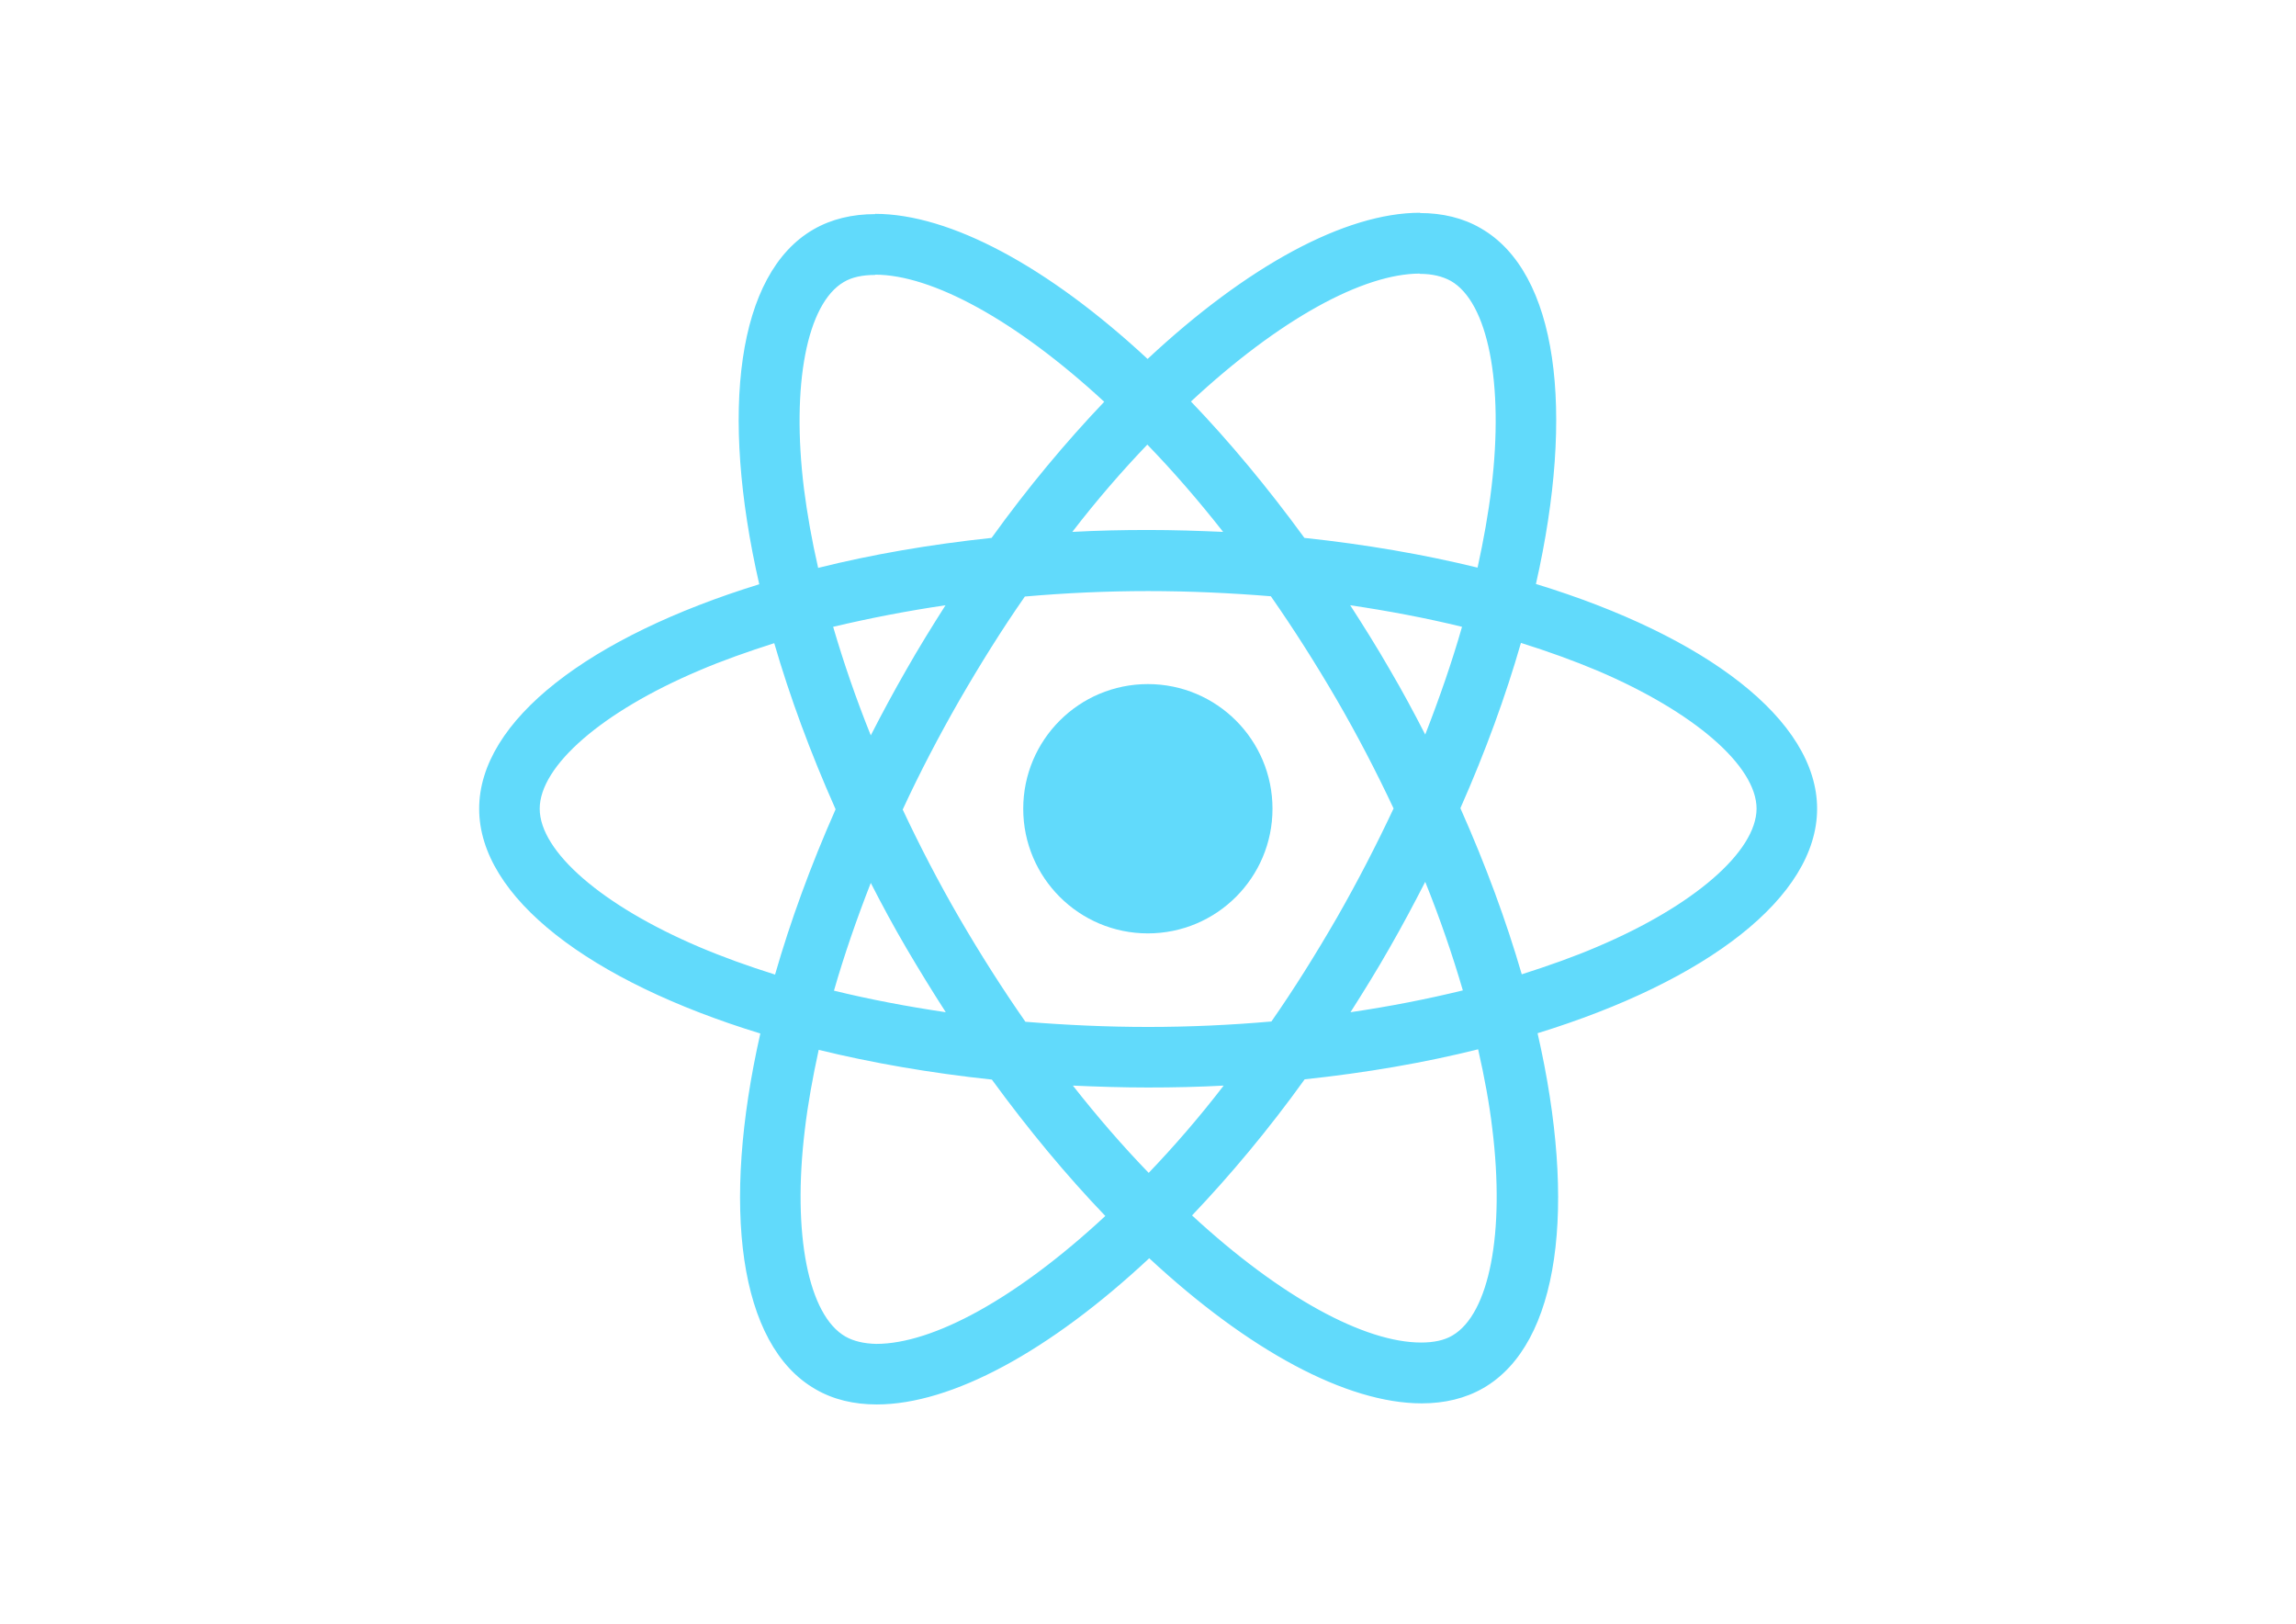
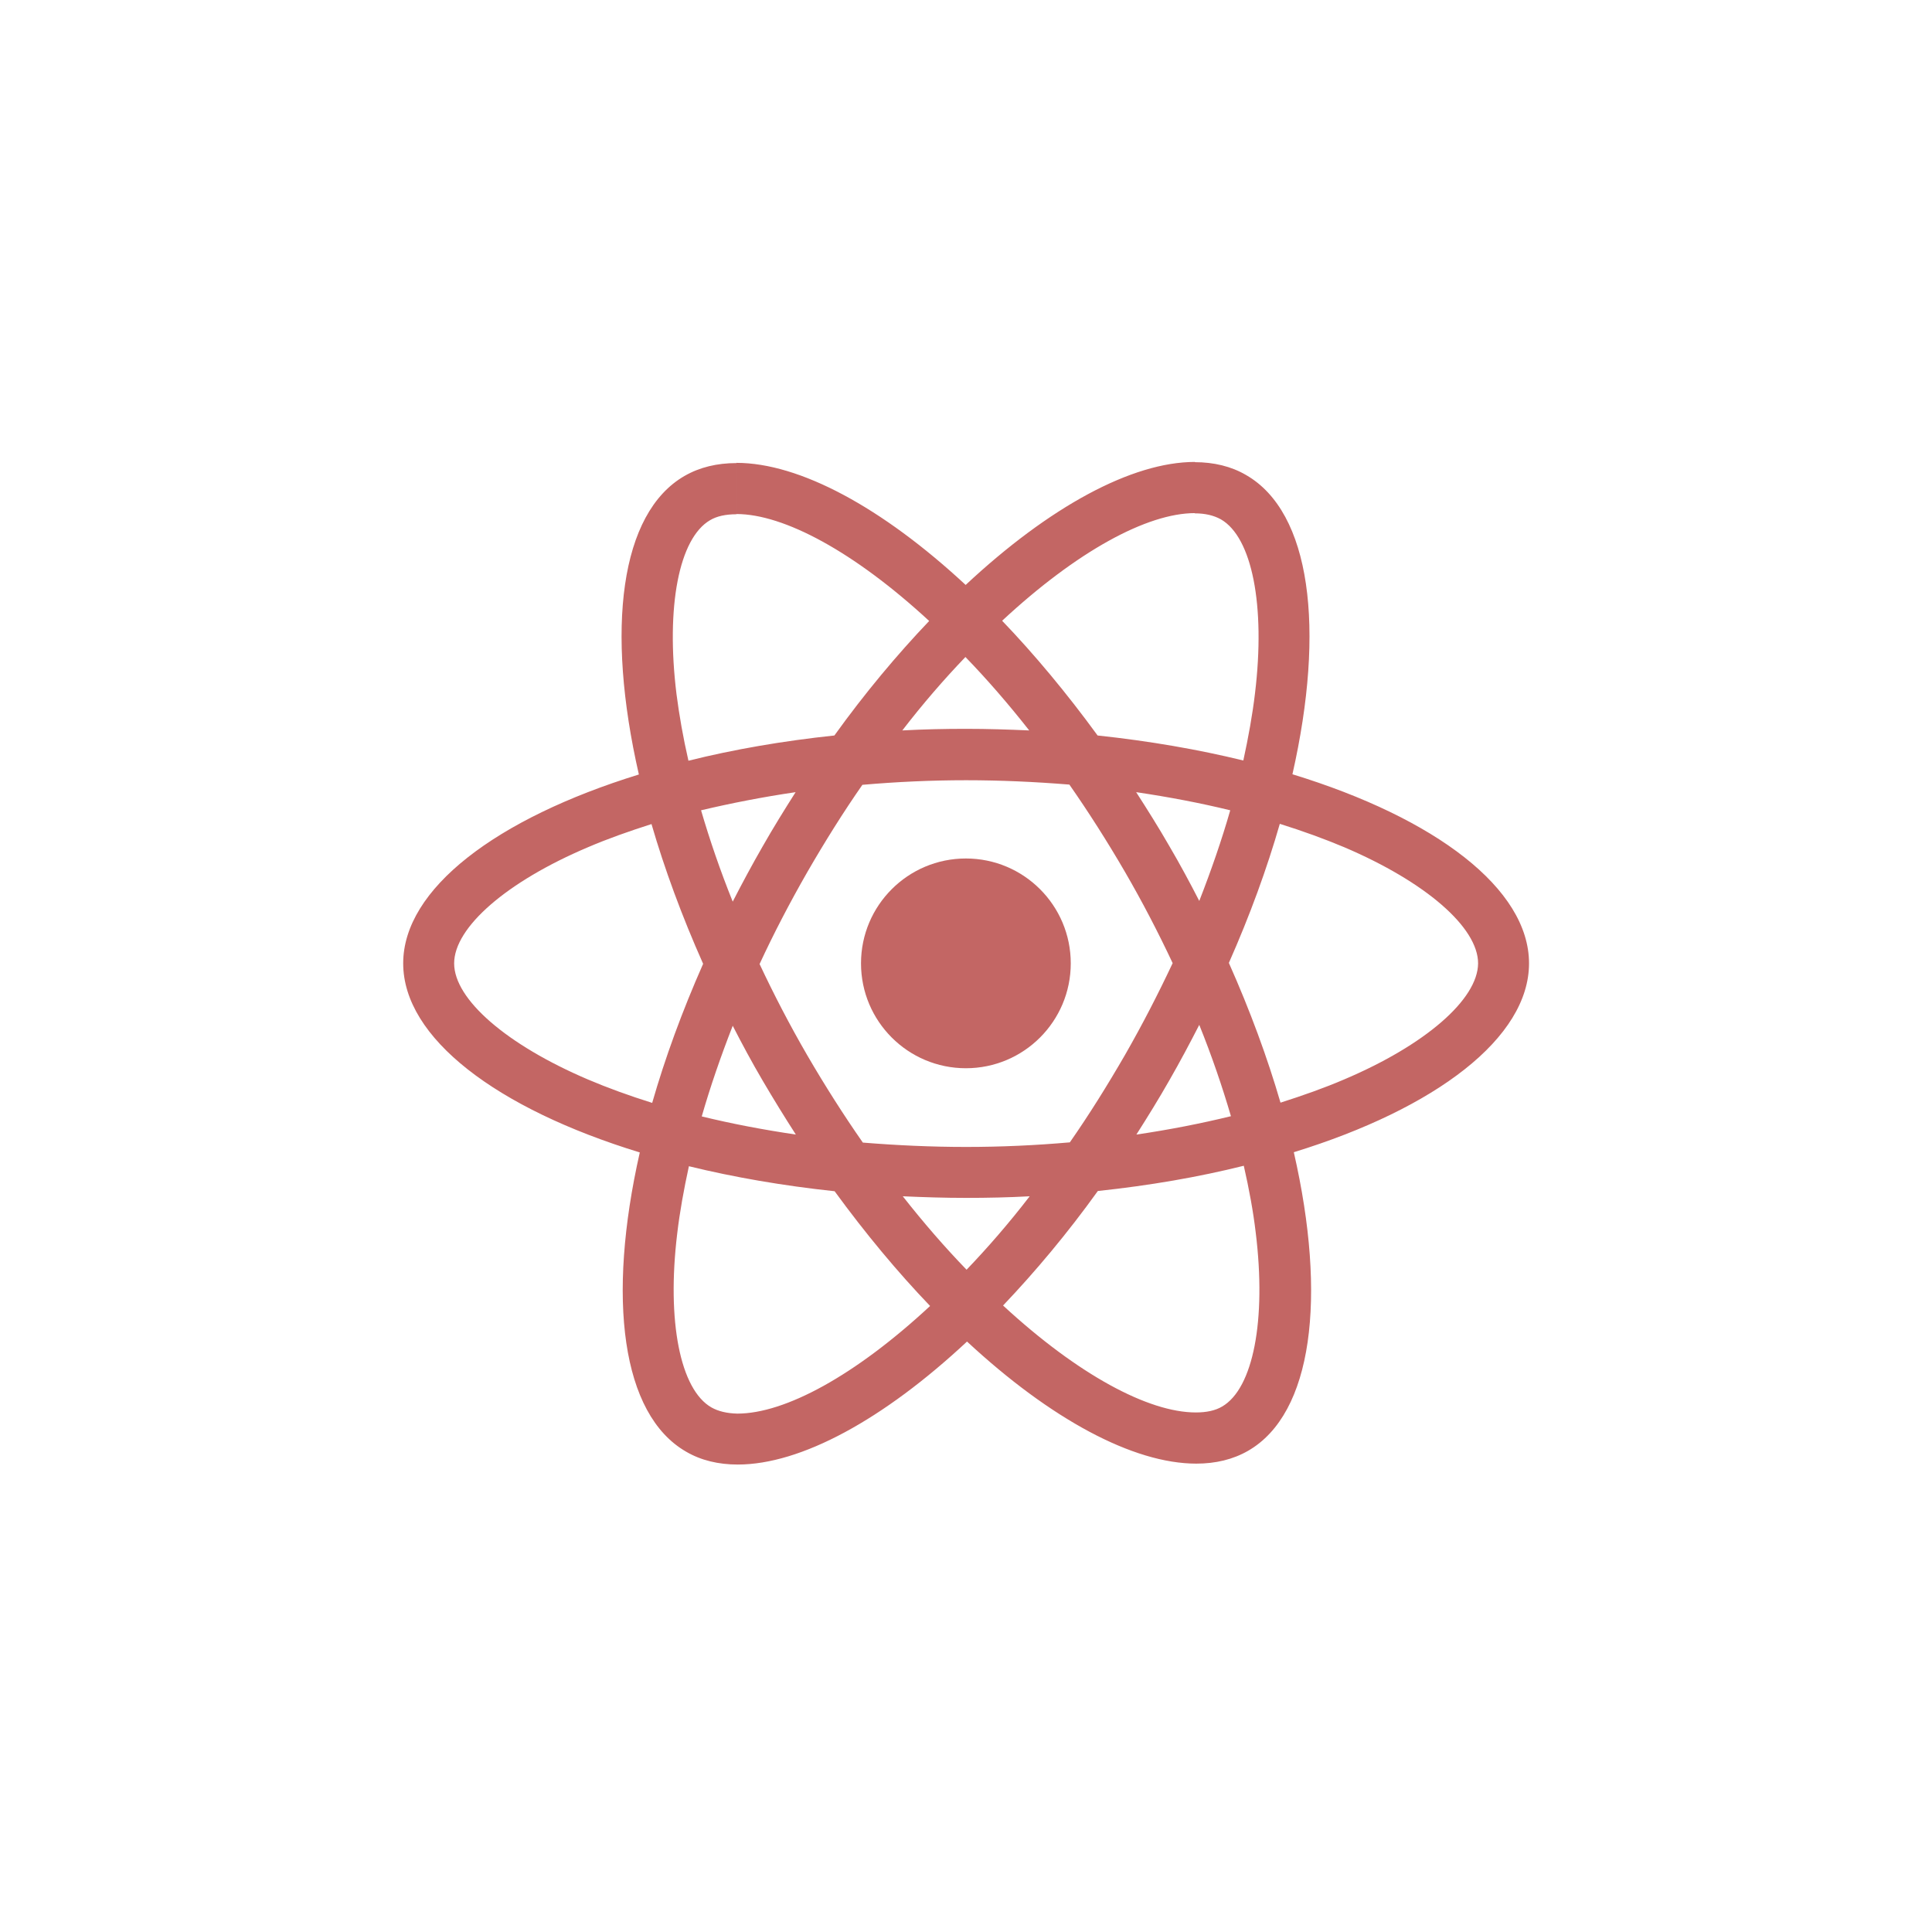
- <svg xmlns="http://www.w3.org/2000/svg" viewBox="0 0 841.9 595.3">
-   <g fill="#61DAFB">
-     <path d="M666.3 296.5c0-32.5-40.7-63.3-103.1-82.4 14.4-63.6 8-114.2-20.2-130.4-6.5-3.8-14.1-5.6-22.4-5.6v22.3c4.6 0 8.3.9 11.4 2.6 13.6 7.8 19.5 37.5 14.9 75.7-1.1 9.4-2.9 19.3-5.1 29.4-19.6-4.8-41-8.5-63.5-10.9-13.5-18.5-27.5-35.3-41.6-50 32.6-30.3 63.2-46.9 84-46.9V78c-27.5 0-63.5 19.6-99.9 53.6-36.4-33.8-72.4-53.2-99.9-53.2v22.3c20.7 0 51.4 16.5 84 46.6-14 14.7-28 31.4-41.3 49.9-22.6 2.4-44 6.1-63.6 11-2.3-10-4-19.7-5.2-29-4.7-38.2 1.1-67.9 14.6-75.8 3-1.8 6.9-2.6 11.5-2.6V78.5c-8.4 0-16 1.8-22.6 5.6-28.1 16.2-34.4 66.7-19.9 130.1-62.2 19.2-102.7 49.9-102.7 82.3 0 32.5 40.7 63.3 103.1 82.4-14.4 63.6-8 114.2 20.2 130.4 6.5 3.8 14.1 5.6 22.5 5.6 27.5 0 63.5-19.6 99.9-53.6 36.4 33.8 72.4 53.2 99.9 53.2 8.4 0 16-1.8 22.6-5.6 28.1-16.2 34.4-66.7 19.9-130.1 62-19.1 102.5-49.9 102.5-82.3zm-130.2-66.7c-3.7 12.9-8.3 26.2-13.5 39.5-4.1-8-8.4-16-13.1-24-4.6-8-9.5-15.8-14.4-23.4 14.2 2.1 27.9 4.7 41 7.9zm-45.8 106.5c-7.8 13.5-15.8 26.3-24.1 38.2-14.9 1.3-30 2-45.2 2-15.1 0-30.2-.7-45-1.9-8.3-11.9-16.4-24.6-24.2-38-7.6-13.1-14.5-26.4-20.8-39.8 6.2-13.4 13.2-26.8 20.7-39.9 7.8-13.5 15.8-26.3 24.1-38.2 14.9-1.3 30-2 45.2-2 15.1 0 30.2.7 45 1.9 8.3 11.9 16.4 24.6 24.2 38 7.6 13.1 14.5 26.4 20.8 39.8-6.3 13.4-13.2 26.8-20.7 39.9zm32.3-13c5.4 13.4 10 26.8 13.8 39.8-13.1 3.2-26.9 5.9-41.2 8 4.9-7.7 9.8-15.6 14.4-23.7 4.6-8 8.9-16.1 13-24.1zM421.2 430c-9.3-9.6-18.6-20.3-27.8-32 9 .4 18.2.7 27.5.7 9.4 0 18.7-.2 27.8-.7-9 11.7-18.3 22.4-27.5 32zm-74.4-58.9c-14.2-2.1-27.9-4.7-41-7.9 3.7-12.9 8.3-26.2 13.5-39.5 4.1 8 8.4 16 13.1 24 4.7 8 9.5 15.8 14.4 23.4zM420.7 163c9.3 9.6 18.6 20.3 27.8 32-9-.4-18.2-.7-27.5-.7-9.4 0-18.7.2-27.8.7 9-11.7 18.3-22.4 27.5-32zm-74 58.9c-4.9 7.7-9.8 15.6-14.4 23.7-4.6 8-8.9 16-13 24-5.4-13.4-10-26.8-13.8-39.8 13.1-3.1 26.9-5.8 41.2-7.9zm-90.5 125.2c-35.4-15.1-58.3-34.9-58.3-50.6 0-15.7 22.9-35.6 58.3-50.6 8.6-3.7 18-7 27.7-10.1 5.7 19.6 13.2 40 22.5 60.9-9.2 20.8-16.6 41.1-22.2 60.6-9.9-3.1-19.3-6.5-28-10.2zM310 490c-13.6-7.8-19.5-37.5-14.9-75.7 1.1-9.4 2.9-19.3 5.1-29.4 19.6 4.8 41 8.5 63.5 10.9 13.5 18.5 27.5 35.3 41.6 50-32.6 30.3-63.2 46.9-84 46.9-4.5-.1-8.3-1-11.3-2.7zm237.2-76.2c4.7 38.2-1.1 67.9-14.6 75.8-3 1.8-6.9 2.6-11.5 2.6-20.7 0-51.4-16.5-84-46.6 14-14.7 28-31.4 41.3-49.9 22.6-2.4 44-6.1 63.6-11 2.3 10.1 4.1 19.8 5.2 29.1zm38.5-66.7c-8.6 3.7-18 7-27.7 10.1-5.7-19.6-13.2-40-22.5-60.9 9.2-20.8 16.6-41.1 22.2-60.6 9.9 3.1 19.3 6.5 28.1 10.2 35.4 15.1 58.3 34.9 58.3 50.6-.1 15.7-23 35.6-58.4 50.6zM320.8 78.4z" />
-     <circle cx="420.9" cy="296.5" r="45.7" />
-     <path d="M520.5 78.1z" />
+ <svg xmlns="http://www.w3.org/2000/svg" version="1.1" id="Layer_1" x="0px" y="0px" width="360px" height="360px" viewBox="0 0 360 360" enable-background="new 0 0 360 360" xml:space="preserve">
+   <g>
+     <path fill="#C36664" d="M284.912,179.508c0-13.897-17.402-27.067-44.086-35.235c6.158-27.195,3.422-48.832-8.637-55.759   c-2.779-1.625-6.029-2.395-9.578-2.395v9.536c1.967,0,3.549,0.385,4.874,1.112c5.815,3.335,8.339,16.035,6.372,32.37   c-0.471,4.02-1.24,8.252-2.182,12.571c-8.381-2.052-17.531-3.635-27.152-4.661c-5.773-7.911-11.76-15.095-17.789-21.38   c13.94-12.957,27.025-20.055,35.919-20.055v-9.536c-11.759,0-27.153,8.381-42.717,22.919   c-15.565-14.453-30.958-22.748-42.718-22.748v9.535c8.852,0,21.979,7.056,35.919,19.927c-5.987,6.286-11.973,13.427-17.66,21.337   c-9.664,1.026-18.815,2.608-27.196,4.704c-0.983-4.276-1.71-8.424-2.224-12.401c-2.01-16.334,0.471-29.034,6.243-32.412   c1.283-0.77,2.951-1.112,4.917-1.112v-9.536c-3.592,0-6.842,0.77-9.664,2.395c-12.016,6.927-14.709,28.521-8.509,55.631   c-26.597,8.21-43.915,21.337-43.915,35.192c0,13.897,17.404,27.068,44.086,35.234c-6.158,27.196-3.421,48.833,8.637,55.76   c2.78,1.625,6.029,2.395,9.621,2.395c11.759,0,27.153-8.381,42.718-22.919c15.565,14.453,30.958,22.749,42.718,22.749   c3.592,0,6.842-0.771,9.664-2.395c12.016-6.928,14.709-28.521,8.51-55.632C267.595,206.533,284.912,193.363,284.912,179.508   L284.912,179.508z M229.238,150.987c-1.582,5.516-3.549,11.203-5.772,16.89c-1.753-3.421-3.592-6.842-5.602-10.263   c-1.967-3.42-4.062-6.756-6.157-10.006C217.779,148.507,223.637,149.619,229.238,150.987L229.238,150.987z M209.654,196.527   c-3.336,5.772-6.756,11.246-10.305,16.334c-6.372,0.557-12.828,0.855-19.328,0.855c-6.457,0-12.914-0.299-19.242-0.812   c-3.549-5.089-7.013-10.52-10.348-16.249c-3.25-5.602-6.2-11.289-8.894-17.019c2.651-5.73,5.644-11.46,8.851-17.062   c3.335-5.772,6.756-11.246,10.306-16.334c6.371-0.556,12.828-0.855,19.328-0.855c6.457,0,12.914,0.299,19.242,0.812   c3.549,5.089,7.013,10.519,10.348,16.249c3.25,5.602,6.201,11.289,8.895,17.019C215.812,185.195,212.861,190.926,209.654,196.527   L209.654,196.527z M223.466,190.969c2.31,5.729,4.276,11.459,5.901,17.018c-5.602,1.369-11.503,2.523-17.617,3.422   c2.095-3.293,4.189-6.672,6.157-10.135C219.874,197.853,221.713,194.389,223.466,190.969z M180.107,236.594   c-3.977-4.105-7.954-8.681-11.887-13.684c3.848,0.171,7.782,0.299,11.759,0.299c4.02,0,7.996-0.085,11.888-0.299   C188.018,227.913,184.041,232.488,180.107,236.594z M148.293,211.408c-6.072-0.898-11.93-2.01-17.532-3.379   c1.583-5.516,3.549-11.203,5.773-16.891c1.753,3.422,3.592,6.842,5.602,10.263S146.198,208.158,148.293,211.408z M179.893,122.423   c3.976,4.105,7.954,8.68,11.887,13.683c-3.849-0.171-7.782-0.299-11.759-0.299c-4.02,0-7.996,0.085-11.888,0.299   C171.982,131.104,175.959,126.528,179.893,122.423z M148.25,147.609c-2.095,3.292-4.19,6.671-6.158,10.134   c-1.967,3.421-3.806,6.842-5.559,10.263c-2.309-5.73-4.276-11.46-5.901-17.019C136.235,149.662,142.136,148.507,148.25,147.609z    M109.552,201.145c-15.137-6.456-24.929-14.923-24.929-21.636s9.792-15.223,24.929-21.637c3.677-1.582,7.697-2.993,11.845-4.319   c2.437,8.381,5.644,17.104,9.621,26.041c-3.934,8.895-7.098,17.574-9.493,25.913C117.292,204.182,113.272,202.727,109.552,201.145   L109.552,201.145z M132.557,262.25c-5.815-3.336-8.338-16.035-6.371-32.37c0.47-4.02,1.24-8.253,2.181-12.571   c8.381,2.053,17.532,3.635,27.153,4.66c5.773,7.911,11.759,15.096,17.789,21.381c-13.94,12.957-27.025,20.055-35.919,20.055   C135.465,263.361,133.84,262.977,132.557,262.25L132.557,262.25z M233.984,229.666c2.01,16.335-0.47,29.035-6.242,32.412   c-1.283,0.77-2.951,1.112-4.918,1.112c-8.852,0-21.979-7.056-35.918-19.927c5.986-6.285,11.973-13.426,17.66-21.337   c9.663-1.026,18.814-2.608,27.195-4.704C232.745,221.542,233.515,225.689,233.984,229.666z M250.447,201.145   c-3.677,1.582-7.696,2.994-11.844,4.319c-2.438-8.381-5.645-17.104-9.621-26.041c3.934-8.894,7.098-17.575,9.492-25.913   c4.233,1.326,8.253,2.78,12.016,4.362c15.138,6.457,24.93,14.923,24.93,21.637C275.377,186.222,265.585,194.73,250.447,201.145   L250.447,201.145z" />
+     <circle fill="#C36664" cx="179.979" cy="179.508" r="19.542" />
+     <path fill="#C36664" d="M222.568,86.12" />
  </g>
</svg>
